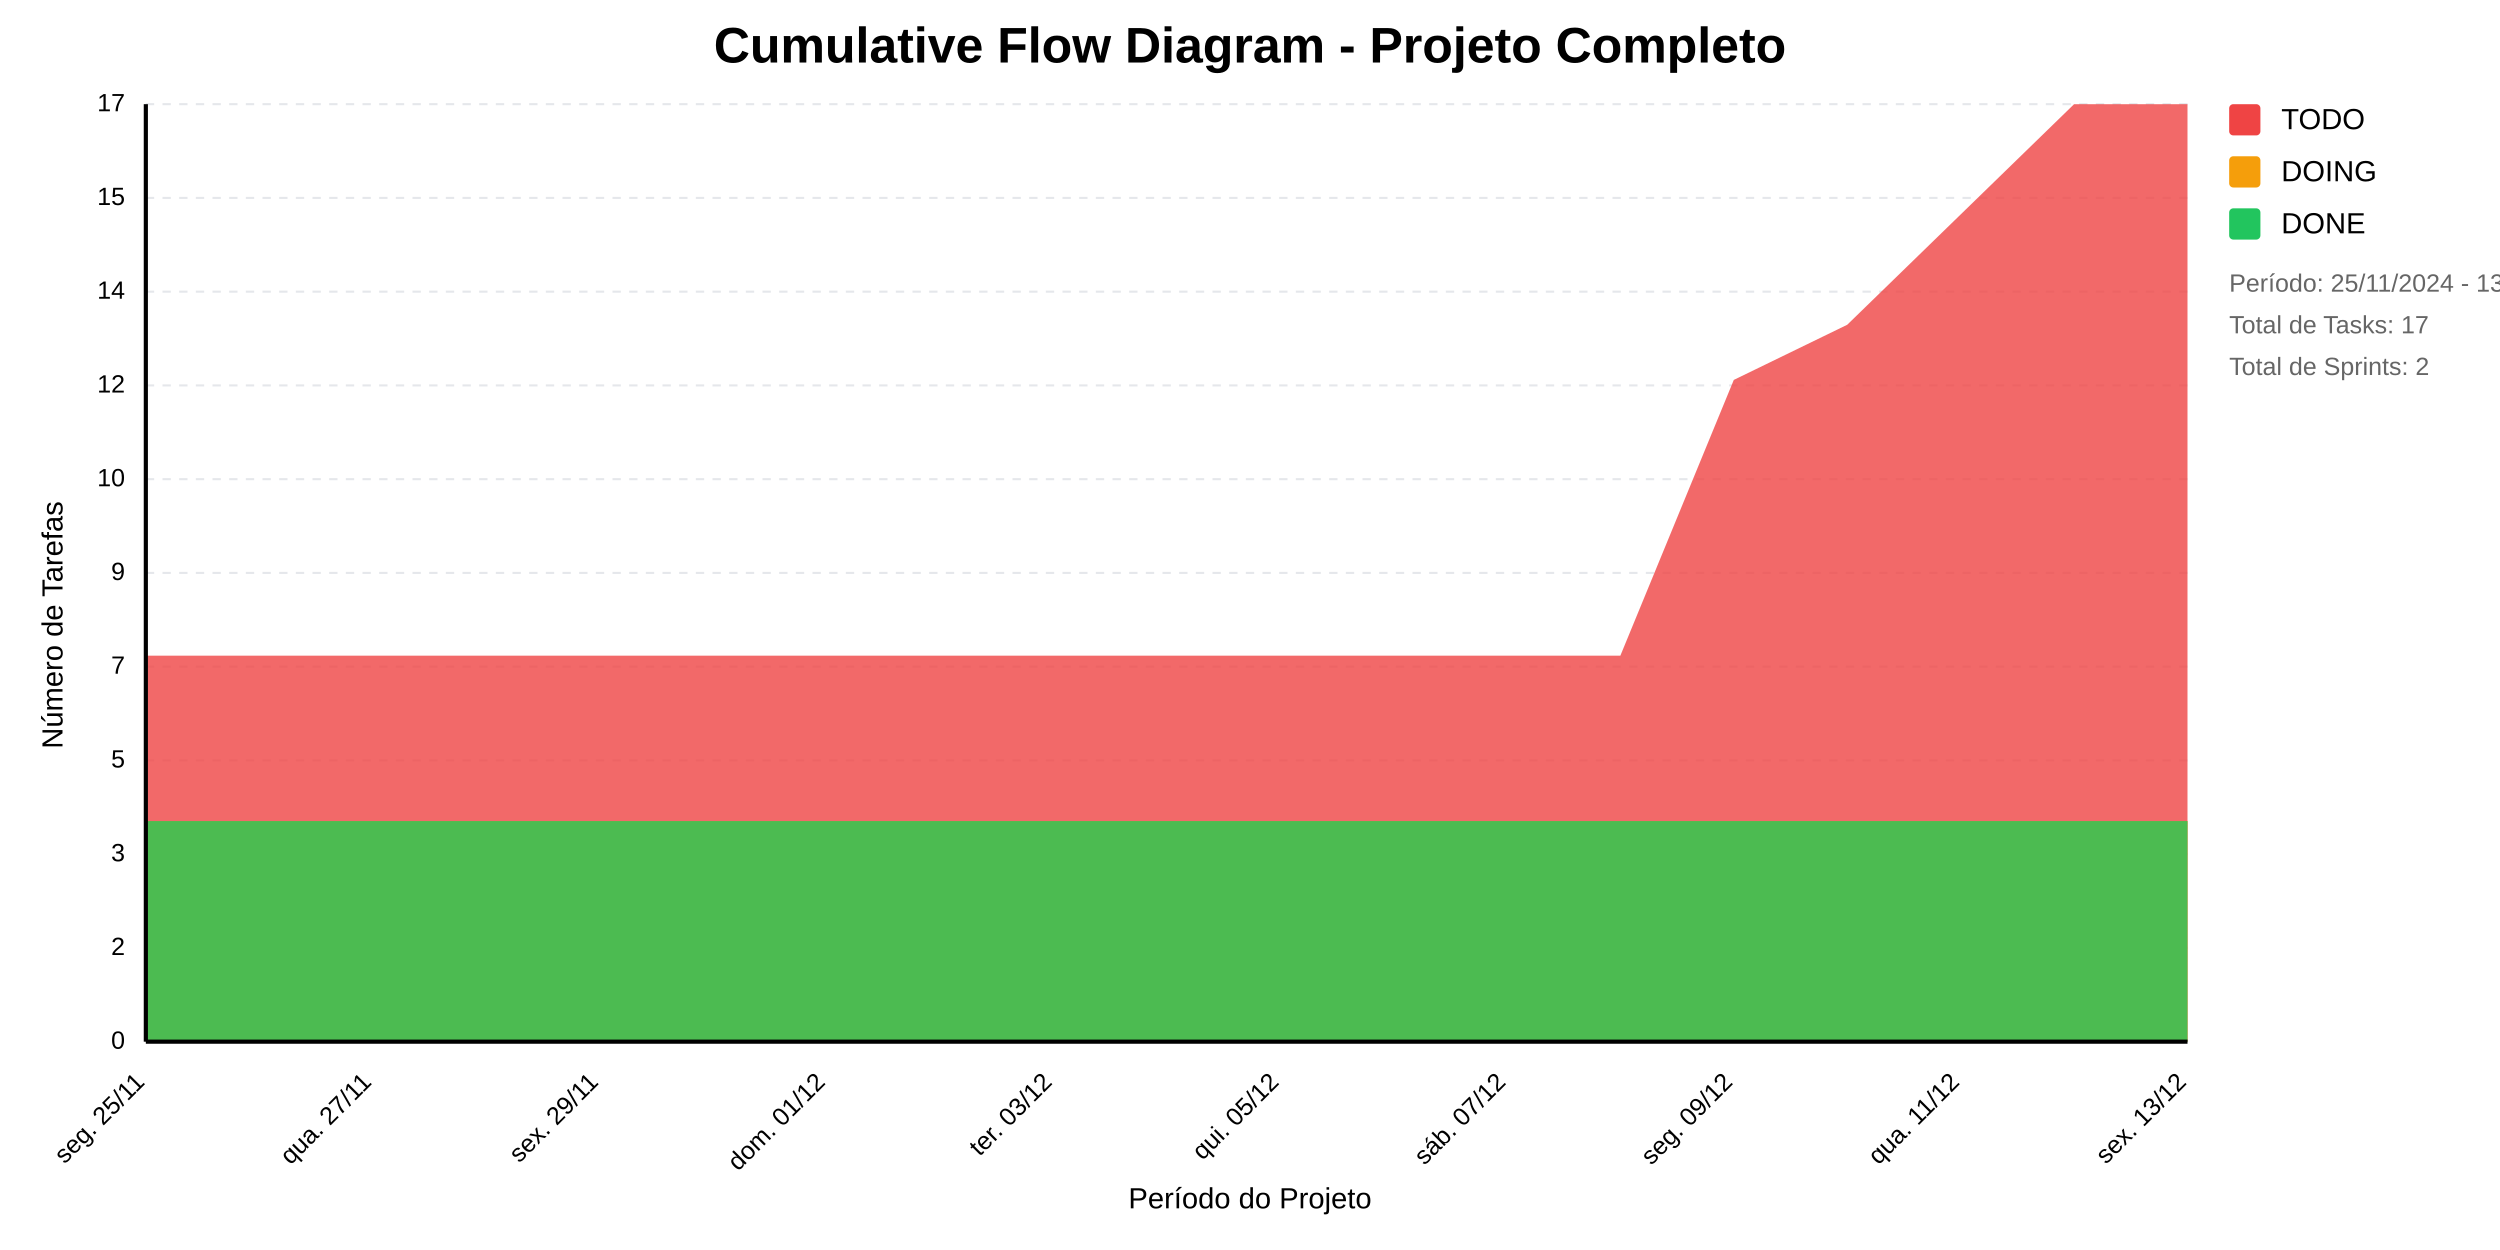
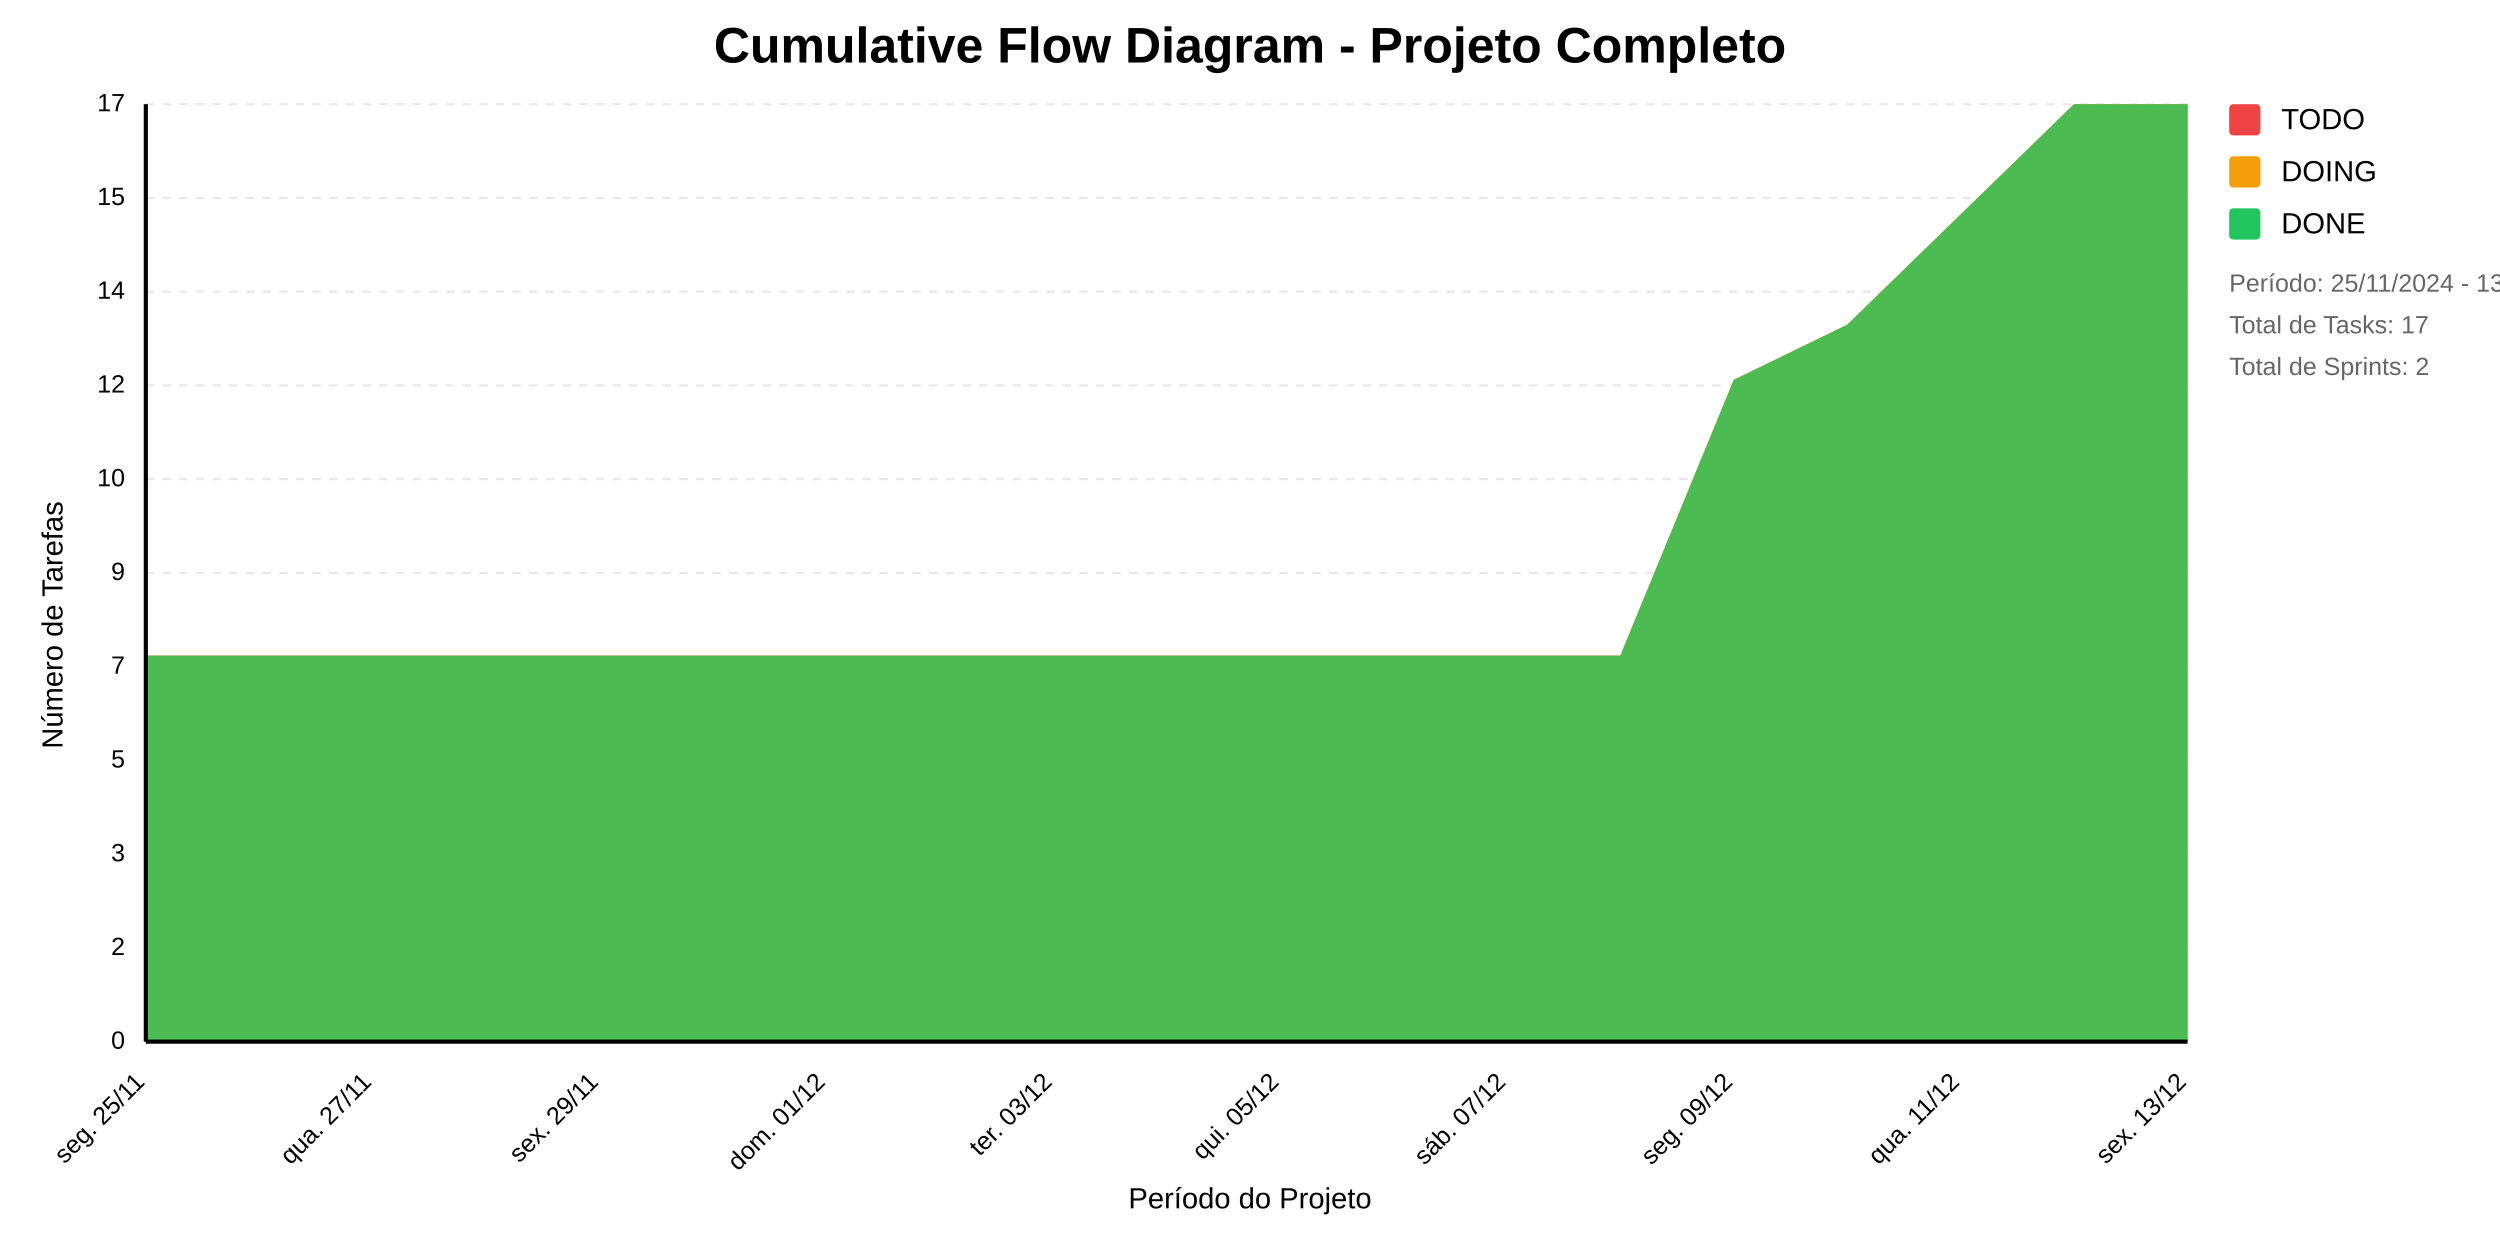
<svg xmlns="http://www.w3.org/2000/svg" viewBox="0 0 1200 600">
  <defs>
    <style>
            text { font-family: Arial, sans-serif; }
            .title { font-size: 24px; font-weight: bold; }
            .label { font-size: 14px; }
            .value { font-size: 12px; fill: #666666; }
            .axis { font-size: 12px; }
            .legend { font-size: 14px; }
          </style>
  </defs>
  <rect width="1200" height="600" fill="white" />
  <line x1="70" y1="50" x2="1050" y2="50" stroke="#e5e7eb" stroke-dasharray="4" />
  <text x="60" y="50" text-anchor="end" class="axis" dominant-baseline="middle">17</text>
  <line x1="70" y1="95" x2="1050" y2="95" stroke="#e5e7eb" stroke-dasharray="4" />
  <text x="60" y="95" text-anchor="end" class="axis" dominant-baseline="middle">15</text>
  <line x1="70" y1="140" x2="1050" y2="140" stroke="#e5e7eb" stroke-dasharray="4" />
  <text x="60" y="140" text-anchor="end" class="axis" dominant-baseline="middle">14</text>
  <line x1="70" y1="185" x2="1050" y2="185" stroke="#e5e7eb" stroke-dasharray="4" />
  <text x="60" y="185" text-anchor="end" class="axis" dominant-baseline="middle">12</text>
  <line x1="70" y1="230" x2="1050" y2="230" stroke="#e5e7eb" stroke-dasharray="4" />
  <text x="60" y="230" text-anchor="end" class="axis" dominant-baseline="middle">10</text>
  <line x1="70" y1="275" x2="1050" y2="275" stroke="#e5e7eb" stroke-dasharray="4" />
  <text x="60" y="275" text-anchor="end" class="axis" dominant-baseline="middle">9</text>
  <line x1="70" y1="320" x2="1050" y2="320" stroke="#e5e7eb" stroke-dasharray="4" />
  <text x="60" y="320" text-anchor="end" class="axis" dominant-baseline="middle">7</text>
  <line x1="70" y1="365" x2="1050" y2="365" stroke="#e5e7eb" stroke-dasharray="4" />
  <text x="60" y="365" text-anchor="end" class="axis" dominant-baseline="middle">5</text>
  <line x1="70" y1="410" x2="1050" y2="410" stroke="#e5e7eb" stroke-dasharray="4" />
  <text x="60" y="410" text-anchor="end" class="axis" dominant-baseline="middle">3</text>
  <line x1="70" y1="455" x2="1050" y2="455" stroke="#e5e7eb" stroke-dasharray="4" />
  <text x="60" y="455" text-anchor="end" class="axis" dominant-baseline="middle">2</text>
  <line x1="70" y1="500" x2="1050" y2="500" stroke="#e5e7eb" stroke-dasharray="4" />
  <text x="60" y="500" text-anchor="end" class="axis" dominant-baseline="middle">0</text>
  <path d="M70,314.706 L124.444,314.706 L178.889,314.706 L233.333,314.706 L287.778,314.706 L342.222,314.706 L396.667,314.706 L451.111,314.706 L505.556,314.706 L560,314.706 L614.444,314.706 L668.889,314.706 L723.333,314.706 L777.778,314.706 L832.222,182.353 L886.667,155.882 L941.111,102.941 L995.556,50 L1050,50 L1050,500 L995.556,500 L941.111,500 L886.667,500 L832.222,500 L777.778,500 L723.333,500 L668.889,500 L614.444,500 L560,500 L505.556,500 L451.111,500 L396.667,500 L342.222,500 L287.778,500 L233.333,500 L178.889,500 L124.444,500 L70,500 Z" fill="#ef4444" opacity="0.8" />
-   <path d="M70,394.118 L124.444,394.118 L178.889,394.118 L233.333,394.118 L287.778,394.118 L342.222,394.118 L396.667,394.118 L451.111,394.118 L505.556,394.118 L560,394.118 L614.444,394.118 L668.889,394.118 L723.333,394.118 L777.778,394.118 L832.222,394.118 L886.667,394.118 L941.111,394.118 L995.556,394.118 L1050,394.118 L1050,500 L995.556,500 L941.111,500 L886.667,500 L832.222,500 L777.778,500 L723.333,500 L668.889,500 L614.444,500 L560,500 L505.556,500 L451.111,500 L396.667,500 L342.222,500 L287.778,500 L233.333,500 L178.889,500 L124.444,500 L70,500 Z" fill="#f59e0b" opacity="0.8" />
-   <path d="M70,394.118 L124.444,394.118 L178.889,394.118 L233.333,394.118 L287.778,394.118 L342.222,394.118 L396.667,394.118 L451.111,394.118 L505.556,394.118 L560,394.118 L614.444,394.118 L668.889,394.118 L723.333,394.118 L777.778,394.118 L832.222,394.118 L886.667,394.118 L941.111,394.118 L995.556,394.118 L1050,394.118 L1050,500 L995.556,500 L941.111,500 L886.667,500 L832.222,500 L777.778,500 L723.333,500 L668.889,500 L614.444,500 L560,500 L505.556,500 L451.111,500 L396.667,500 L342.222,500 L287.778,500 L233.333,500 L178.889,500 L124.444,500 L70,500 Z" fill="#22c55e" opacity="0.8" />
+   <path d="M70,314.706 L124.444,314.706 L178.889,314.706 L233.333,314.706 L287.778,314.706 L342.222,314.706 L396.667,314.706 L451.111,314.706 L505.556,314.706 L560,314.706 L614.444,314.706 L668.889,314.706 L723.333,314.706 L777.778,314.706 L832.222,182.353 L886.667,155.882 L941.111,102.941 L995.556,50 L1050,50 L1050,500 L995.556,500 L941.111,500 L886.667,500 L832.222,500 L777.778,500 L723.333,500 L668.889,500 L614.444,500 L560,500 L505.556,500 L451.111,500 L396.667,500 L342.222,500 L287.778,500 L233.333,500 L178.889,500 L124.444,500 L70,500 Z" fill="#f59e0b" opacity="0.8" />
+   <path d="M70,314.706 L124.444,314.706 L178.889,314.706 L233.333,314.706 L287.778,314.706 L342.222,314.706 L396.667,314.706 L451.111,314.706 L505.556,314.706 L560,314.706 L614.444,314.706 L668.889,314.706 L723.333,314.706 L777.778,314.706 L832.222,182.353 L886.667,155.882 L941.111,102.941 L995.556,50 L1050,50 L1050,500 L995.556,500 L941.111,500 L886.667,500 L832.222,500 L777.778,500 L723.333,500 L668.889,500 L614.444,500 L560,500 L505.556,500 L451.111,500 L396.667,500 L342.222,500 L287.778,500 L233.333,500 L178.889,500 L124.444,500 L70,500 Z" fill="#22c55e" opacity="0.8" />
  <line x1="70" y1="50" x2="70" y2="500" stroke="black" stroke-width="2" />
  <line x1="70" y1="500" x2="1050" y2="500" stroke="black" stroke-width="2" />
  <text transform="rotate(-45 70 520)" x="70" y="520" text-anchor="end" class="axis">seg. 25/11</text>
  <text transform="rotate(-45 178.8889 520)" x="178.889" y="520" text-anchor="end" class="axis">qua. 27/11</text>
  <text transform="rotate(-45 287.7778 520)" x="287.778" y="520" text-anchor="end" class="axis">sex. 29/11</text>
  <text transform="rotate(-45 396.6667 520)" x="396.667" y="520" text-anchor="end" class="axis">dom. 01/12</text>
  <text transform="rotate(-45 505.5556 520)" x="505.556" y="520" text-anchor="end" class="axis">ter. 03/12</text>
  <text transform="rotate(-45 614.4444 520)" x="614.444" y="520" text-anchor="end" class="axis">qui. 05/12</text>
  <text transform="rotate(-45 723.3333 520)" x="723.333" y="520" text-anchor="end" class="axis">sáb. 07/12</text>
  <text transform="rotate(-45 832.2222 520)" x="832.222" y="520" text-anchor="end" class="axis">seg. 09/12</text>
  <text transform="rotate(-45 941.1111 520)" x="941.111" y="520" text-anchor="end" class="axis">qua. 11/12</text>
  <text transform="rotate(-45 1050 520)" x="1050" y="520" text-anchor="end" class="axis">sex. 13/12</text>
  <text transform="rotate(-90 30 300)" x="30" y="300" text-anchor="middle" class="label">Número de Tarefas</text>
  <text x="600" y="580" text-anchor="middle" class="label">Período do Projeto</text>
  <text x="600" y="30" text-anchor="middle" class="title">Cumulative Flow Diagram - Projeto Completo</text>
  <g transform="translate(1070, 50)">
    <rect width="15" height="15" fill="#ef4444" rx="2" />
    <text x="25" y="12" class="legend">TODO</text>
    <rect y="25" width="15" height="15" fill="#f59e0b" rx="2" />
    <text x="25" y="37" class="legend">DOING</text>
    <rect y="50" width="15" height="15" fill="#22c55e" rx="2" />
    <text x="25" y="62" class="legend">DONE</text>
    <text x="0" y="90" class="value">
            Período: 25/11/2024 - 
            13/12/2024
          </text>
    <text x="0" y="110" class="value">
            Total de Tasks: 17
          </text>
    <text x="0" y="130" class="value">
            Total de Sprints: 2
          </text>
  </g>
</svg>
